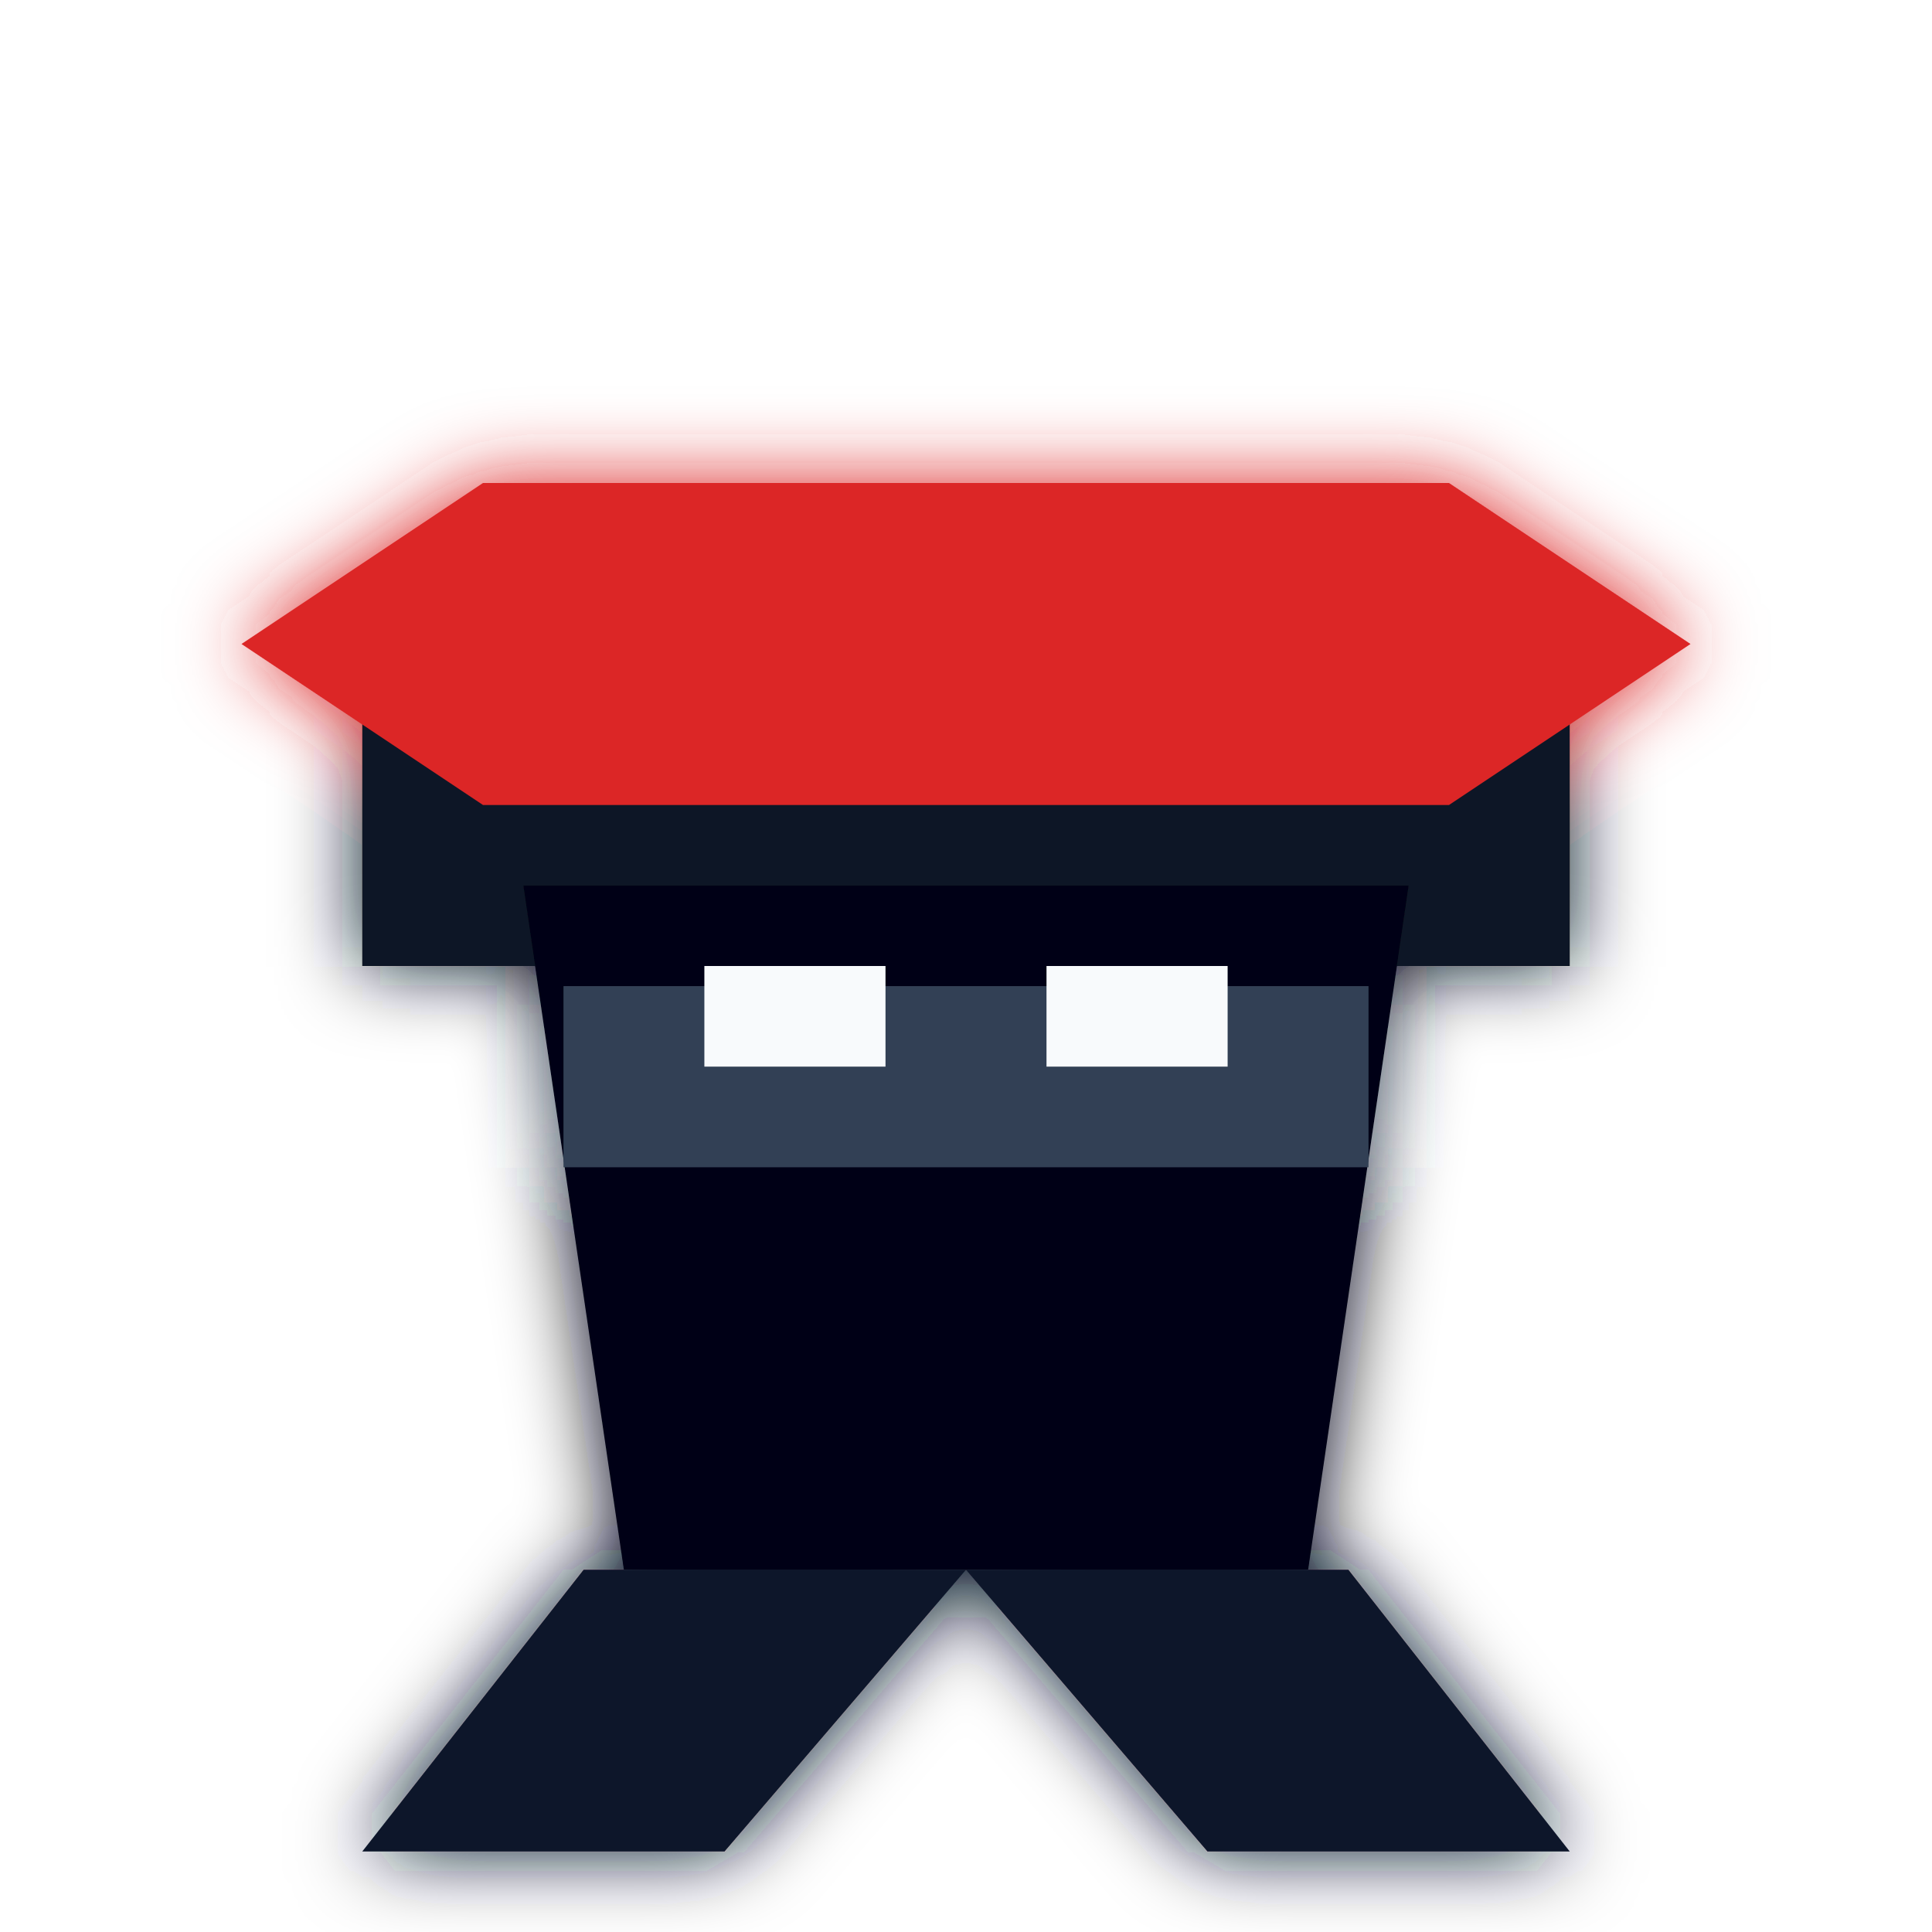
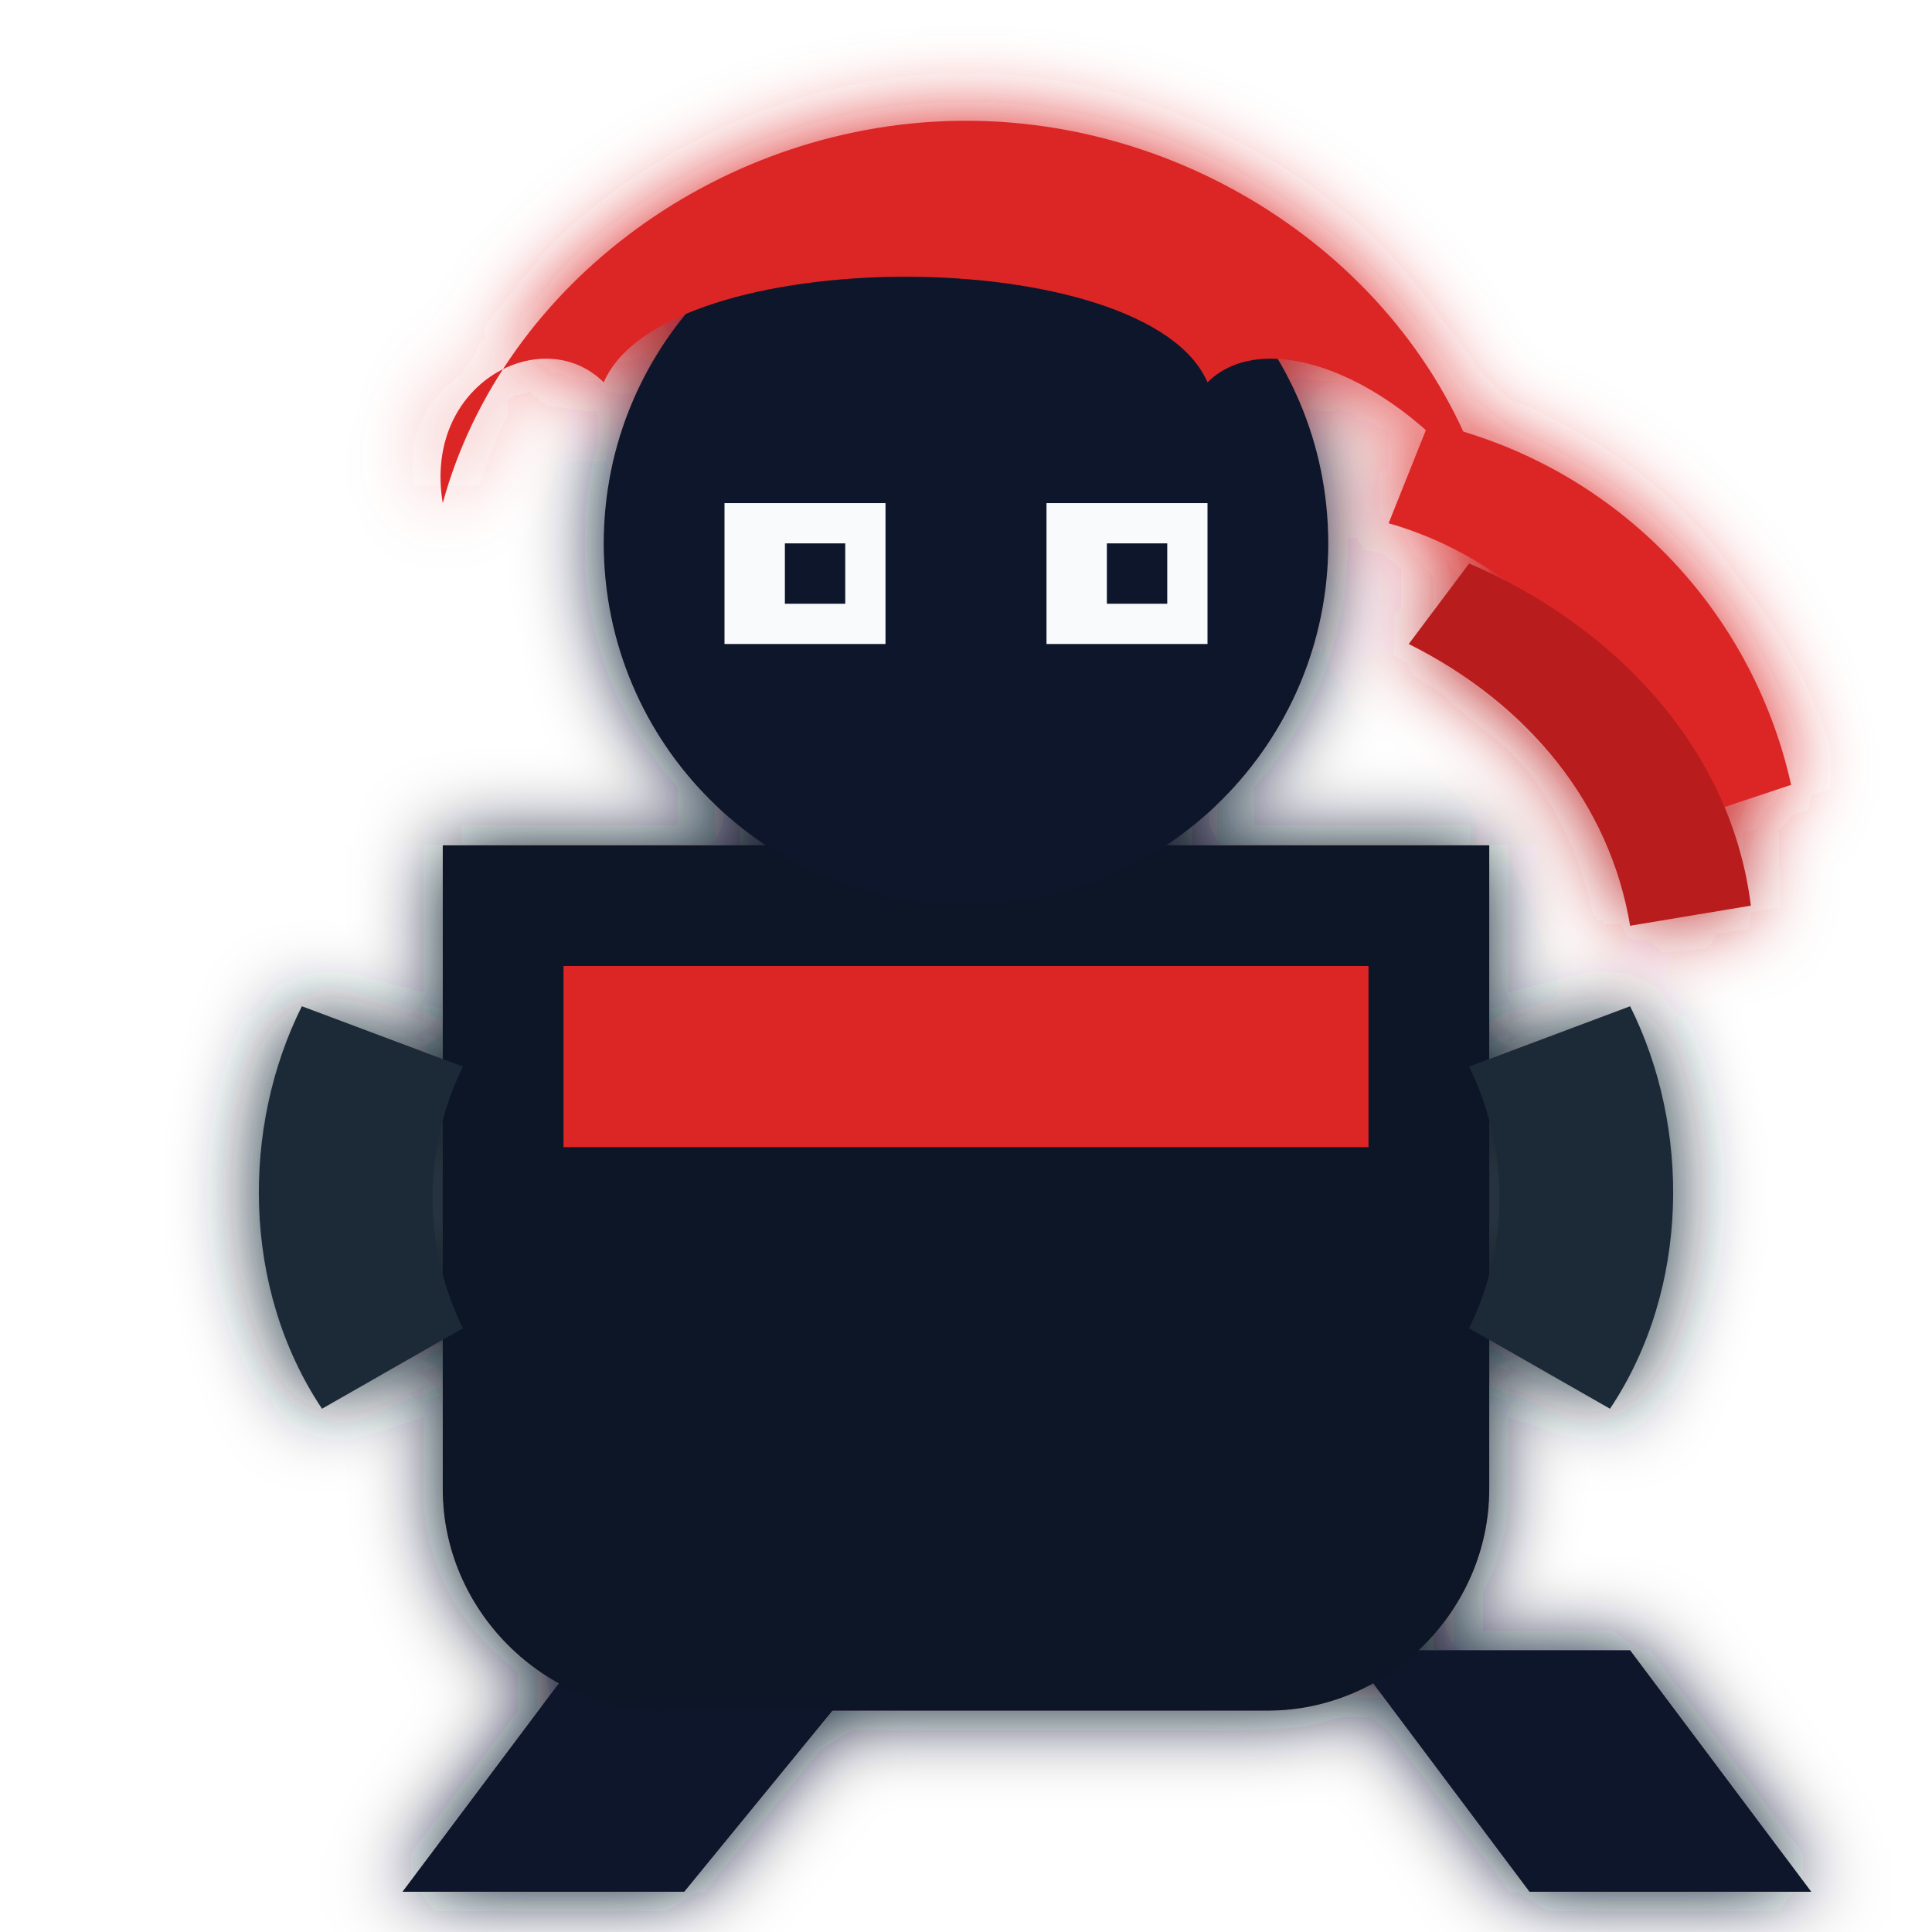
<svg xmlns="http://www.w3.org/2000/svg" viewBox="0 0 96 96">
  <defs>
    <filter id="g">
      <feGaussianBlur stdDeviation="2" result="b" />
      <feMerge>
        <feMergeNode in="b" />
        <feMergeNode in="SourceGraphic" />
      </feMerge>
    </filter>
  </defs>
  <g filter="url(#g)">
-     <path d="M18 30h60v18H18z" fill="#111827" />
-     <path d="M24 24h48l12 8-12 8H24l-12-8z" fill="#dc2626" />
-     <path d="M26 44h44l-5 34H31z" fill="#020617" />
-     <path d="M28 49h40v9H28z" fill="#334155" />
-     <path d="M29 78 18 92h18l12-14zM67 78l11 14H60L48 78z" fill="#0f172a" />
-     <path d="M52 48h9v5h-9z" fill="#f8fafc" />
-     <path d="M35 48h9v5h-9z" fill="#f8fafc" />
+     <path d="M29 82 20 94h14l9-11zM67 82l9 12h14l-9-12z" fill="#0f172a" />
+     <path d="M22 42h52v32c0 6-5 11-11 11H33c-6 0-11-5-11-11z" fill="#111827" />
+     <path d="M28 48h40v9H28z" fill="#dc2626" />
+     <path d="M15 50c-3 6-3 14 1 20l7-4c-2-4-2-9 0-13z" fill="#1f2937" />
+     <path d="M81 50c3 6 3 14-1 20l-7-4c2-4 2-9 0-13z" fill="#1f2937" />
+     <circle cx="48" cy="27" r="18" fill="#0f172a" />
+     <path d="M22 25c3-11 14-19 26-19s23 8 26 19c-4-6-11-9-14-6-3-7-27-7-30 0-3-3-9 0-8 6z" fill="#dc2626" />
+     <path d="M71 21c9 2 16 9 18 18l-6 2c-2-7-7-13-14-15z" fill="#dc2626" />
+     <path d="M73 28c7 3 13 9 14 17l-6 1c-1-6-5-11-11-14z" fill="#b91c1c" />
+     <path d="M36 25h8v7h-8zM52 25h8v7h-8z" fill="#f8fafc" />
+     <path d="M39 27h3v3h-3zM55 27h3v3h-3z" fill="#0f172a" />
  </g>
</svg>
